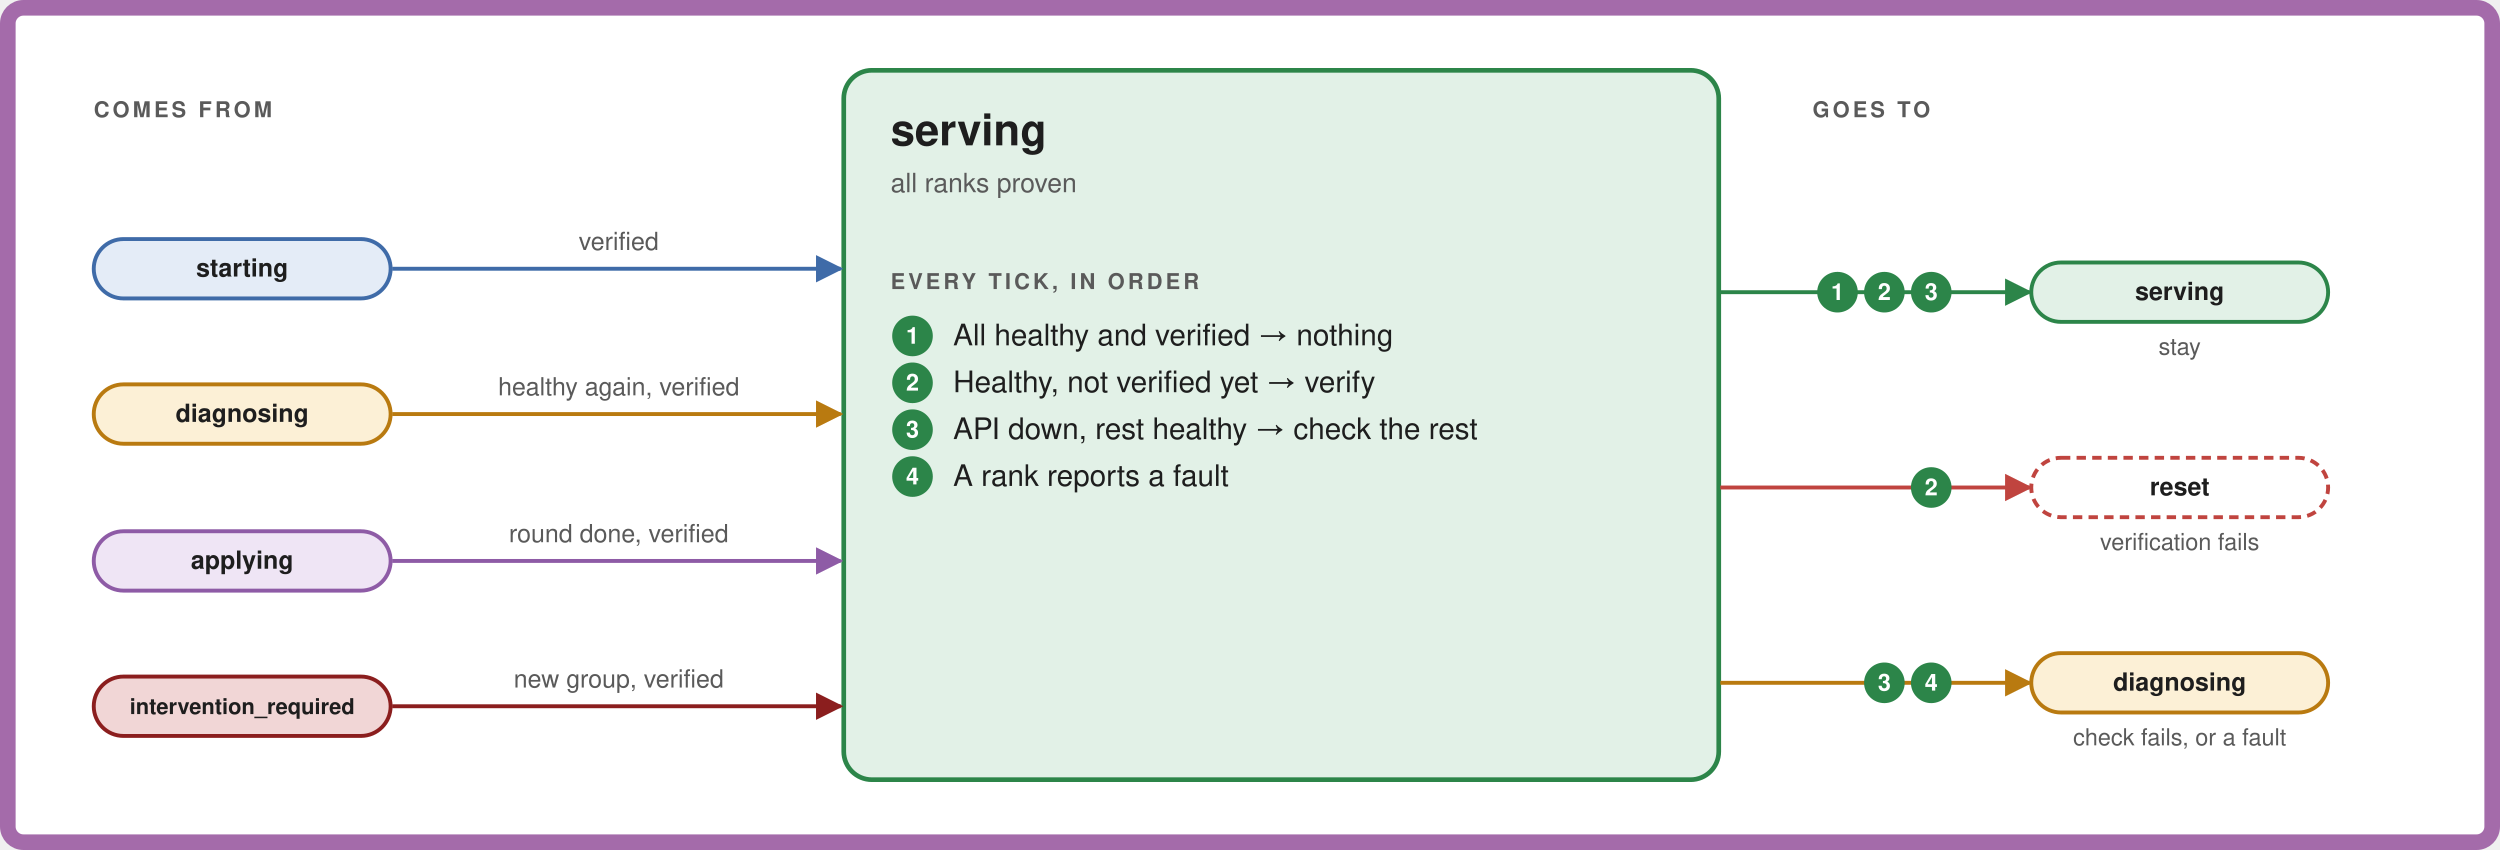
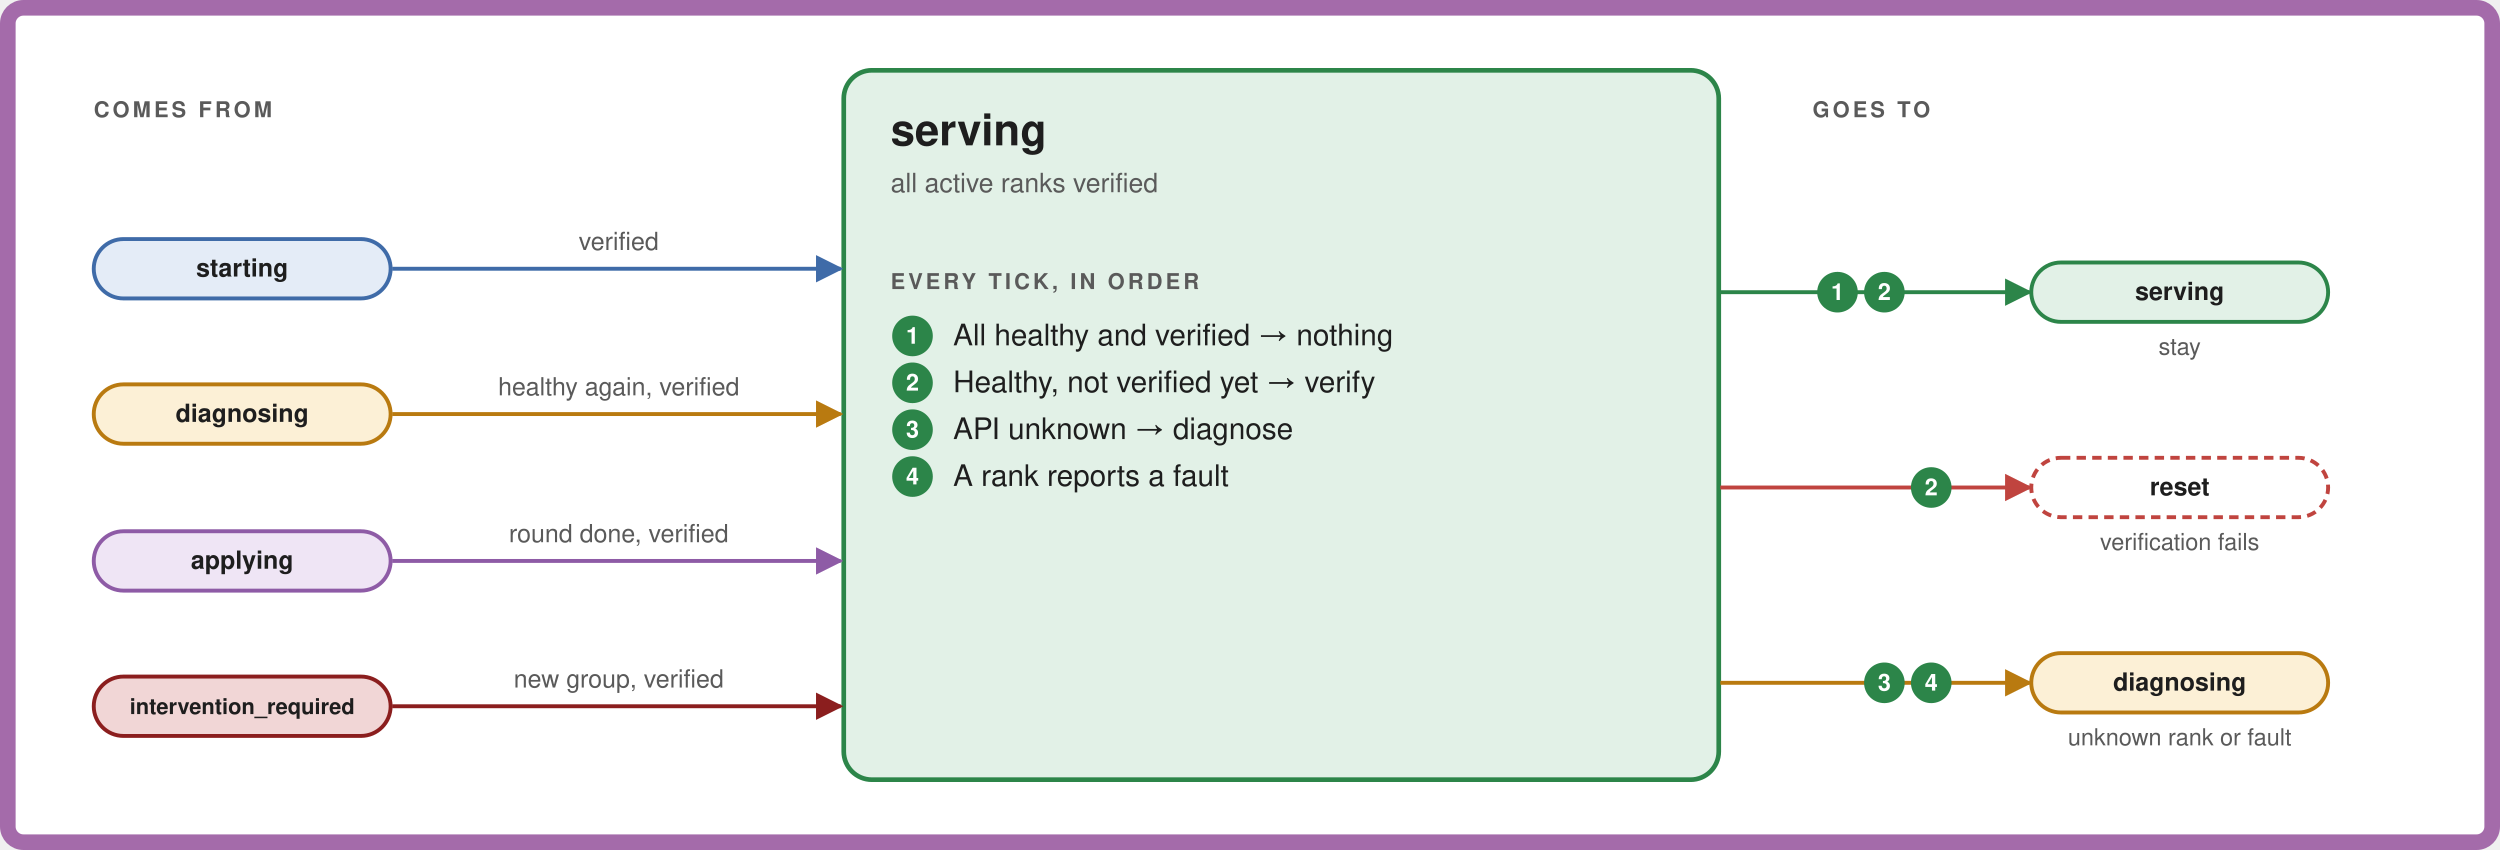
<svg xmlns="http://www.w3.org/2000/svg" viewBox="0 0 1600 544" role="img" aria-labelledby="title desc" font-family="-apple-system, 'Segoe UI', Helvetica, Arial, sans-serif">
  <defs>
    <marker id="arrow-dark" viewBox="0 0 10 10" refX="9" refY="5" markerWidth="7" markerHeight="7" orient="auto-start-reverse">
      <path d="M0,0 L10,5 L0,10 z" fill="#3A3A3A" />
    </marker>
    <marker id="arrow-green" viewBox="0 0 10 10" refX="9" refY="5" markerWidth="7" markerHeight="7" orient="auto-start-reverse">
      <path d="M0,0 L10,5 L0,10 z" fill="#2C8549" />
    </marker>
    <marker id="arrow-red" viewBox="0 0 10 10" refX="9" refY="5" markerWidth="7" markerHeight="7" orient="auto-start-reverse">
      <path d="M0,0 L10,5 L0,10 z" fill="#C0443F" />
    </marker>
    <marker id="arrow-blue" viewBox="0 0 10 10" refX="9" refY="5" markerWidth="7" markerHeight="7" orient="auto-start-reverse">
      <path d="M0,0 L10,5 L0,10 z" fill="#3F6BA8" />
    </marker>
    <marker id="arrow-purple" viewBox="0 0 10 10" refX="9" refY="5" markerWidth="7" markerHeight="7" orient="auto-start-reverse">
      <path d="M0,0 L10,5 L0,10 z" fill="#8E5BA6" />
    </marker>
    <marker id="arrow-amber" viewBox="0 0 10 10" refX="9" refY="5" markerWidth="7" markerHeight="7" orient="auto-start-reverse">
      <path d="M0,0 L10,5 L0,10 z" fill="#B97A10" />
    </marker>
    <marker id="arrow-maroon" viewBox="0 0 10 10" refX="9" refY="5" markerWidth="7" markerHeight="7" orient="auto-start-reverse">
      <path d="M0,0 L10,5 L0,10 z" fill="#8B1E1E" />
    </marker>
    <marker id="arrow-gray" viewBox="0 0 10 10" refX="9" refY="5" markerWidth="7" markerHeight="7" orient="auto-start-reverse">
      <path d="M0,0 L10,5 L0,10 z" fill="#7A7A7A" />
    </marker>
  </defs>
  <rect x="5" y="5" width="1590" height="534" rx="10" fill="#FFFFFF" stroke="#A46BAA" stroke-width="10" />
  <rect x="540" y="45" width="560" height="454" rx="18" fill="#E2F1E7" stroke="#2C8549" stroke-width="3" />
  <text x="570" y="93" font-size="28" font-weight="700" text-anchor="start" fill="#1E1E1E">serving</text>
-   <text x="570" y="123" font-size="17" font-weight="400" text-anchor="start" fill="#5A5A5A">all ranks proven</text>
+   <text x="570" y="123" font-size="17" font-weight="400" text-anchor="start" fill="#5A5A5A">all active ranks verified</text>
  <text x="570" y="185" font-size="14" font-weight="700" text-anchor="start" fill="#5A5A5A" letter-spacing="2">EVERY TICK, IN ORDER</text>
  <circle cx="584" cy="215" r="13" fill="#2C8549" />
  <text x="584" y="220" font-size="15" font-weight="700" text-anchor="middle" fill="#FFFFFF">1</text>
  <text x="610" y="221" font-size="19" font-weight="400" text-anchor="start" fill="#1E1E1E">All healthy and verified → nothing</text>
  <circle cx="584" cy="245" r="13" fill="#2C8549" />
  <text x="584" y="250" font-size="15" font-weight="700" text-anchor="middle" fill="#FFFFFF">2</text>
  <text x="610" y="251" font-size="19" font-weight="400" text-anchor="start" fill="#1E1E1E">Healthy, not verified yet → verify</text>
  <circle cx="584" cy="275" r="13" fill="#2C8549" />
  <text x="584" y="280" font-size="15" font-weight="700" text-anchor="middle" fill="#FFFFFF">3</text>
-   <text x="610" y="281" font-size="19" font-weight="400" text-anchor="start" fill="#1E1E1E">API down, rest healthy → check the rest</text>
+   <text x="610" y="281" font-size="19" font-weight="400" text-anchor="start" fill="#1E1E1E">API unknown → diagnose</text>
  <circle cx="584" cy="305" r="13" fill="#2C8549" />
  <text x="584" y="310" font-size="15" font-weight="700" text-anchor="middle" fill="#FFFFFF">4</text>
  <text x="610" y="311" font-size="19" font-weight="400" text-anchor="start" fill="#1E1E1E">A rank reports a fault</text>
  <text x="60" y="75" font-size="14" font-weight="700" text-anchor="start" fill="#5A5A5A" letter-spacing="2">COMES FROM</text>
  <rect x="60" y="153" width="190" height="38" rx="19" fill="#E4ECF7" stroke="#3F6BA8" stroke-width="2.5" />
  <text x="155" y="177" font-size="16" font-weight="700" text-anchor="middle" fill="#1E1E1E">starting</text>
  <path d="M251,172 L538,172" fill="none" stroke="#3F6BA8" stroke-width="2.5" marker-end="url(#arrow-blue)" />
  <text x="396" y="160" font-size="16" font-weight="400" text-anchor="middle" fill="#5A5A5A">verified</text>
  <rect x="60" y="246" width="190" height="38" rx="19" fill="#FCF0D6" stroke="#B97A10" stroke-width="2.5" />
  <text x="155" y="270" font-size="16" font-weight="700" text-anchor="middle" fill="#1E1E1E">diagnosing</text>
  <path d="M251,265 L538,265" fill="none" stroke="#B97A10" stroke-width="2.5" marker-end="url(#arrow-amber)" />
  <text x="396" y="253" font-size="16" font-weight="400" text-anchor="middle" fill="#5A5A5A">healthy again, verified</text>
  <rect x="60" y="340" width="190" height="38" rx="19" fill="#EFE5F5" stroke="#8E5BA6" stroke-width="2.5" />
  <text x="155" y="364" font-size="16" font-weight="700" text-anchor="middle" fill="#1E1E1E">applying</text>
  <path d="M251,359 L538,359" fill="none" stroke="#8E5BA6" stroke-width="2.5" marker-end="url(#arrow-purple)" />
  <text x="396" y="347" font-size="16" font-weight="400" text-anchor="middle" fill="#5A5A5A">round done, verified</text>
  <rect x="60" y="433" width="190" height="38" rx="19" fill="#F1D6D6" stroke="#8B1E1E" stroke-width="2.5" />
  <text x="155" y="457" font-size="14" font-weight="700" text-anchor="middle" fill="#1E1E1E">intervention_required</text>
  <path d="M251,452 L538,452" fill="none" stroke="#8B1E1E" stroke-width="2.5" marker-end="url(#arrow-maroon)" />
  <text x="396" y="440" font-size="16" font-weight="400" text-anchor="middle" fill="#5A5A5A">new group, verified</text>
  <text x="1160" y="75" font-size="14" font-weight="700" text-anchor="start" fill="#5A5A5A" letter-spacing="2">GOES TO</text>
  <path d="M1101,187 L1299,187" fill="none" stroke="#2C8549" stroke-width="2.5" marker-end="url(#arrow-green)" />
  <circle cx="1176" cy="187" r="13" fill="#2C8549" />
  <text x="1176" y="192" font-size="15" font-weight="700" text-anchor="middle" fill="#FFFFFF">1</text>
  <circle cx="1206" cy="187" r="13" fill="#2C8549" />
  <text x="1206" y="192" font-size="15" font-weight="700" text-anchor="middle" fill="#FFFFFF">2</text>
-   <circle cx="1236" cy="187" r="13" fill="#2C8549" />
-   <text x="1236" y="192" font-size="15" font-weight="700" text-anchor="middle" fill="#FFFFFF">3</text>
  <rect x="1300" y="168" width="190" height="38" rx="19" fill="#E2F1E7" stroke="#2C8549" stroke-width="2.5" />
  <text x="1395" y="192" font-size="16" font-weight="700" text-anchor="middle" fill="#1E1E1E">serving</text>
  <text x="1395" y="227" font-size="15" font-weight="400" text-anchor="middle" fill="#5A5A5A">stay</text>
  <path d="M1101,312 L1299,312" fill="none" stroke="#C0443F" stroke-width="2.5" marker-end="url(#arrow-red)" />
  <circle cx="1236" cy="312" r="13" fill="#2C8549" />
  <text x="1236" y="317" font-size="15" font-weight="700" text-anchor="middle" fill="#FFFFFF">2</text>
  <rect x="1300" y="293" width="190" height="38" rx="19" fill="#FFFFFF" stroke="#C0443F" stroke-width="2.5" stroke-dasharray="6 4" />
  <text x="1395" y="317" font-size="16" font-weight="700" text-anchor="middle" fill="#1E1E1E">reset</text>
  <text x="1395" y="352" font-size="15" font-weight="400" text-anchor="middle" fill="#5A5A5A">verification fails</text>
  <path d="M1101,437 L1299,437" fill="none" stroke="#B97A10" stroke-width="2.5" marker-end="url(#arrow-amber)" />
  <circle cx="1206" cy="437" r="13" fill="#2C8549" />
  <text x="1206" y="442" font-size="15" font-weight="700" text-anchor="middle" fill="#FFFFFF">3</text>
  <circle cx="1236" cy="437" r="13" fill="#2C8549" />
  <text x="1236" y="442" font-size="15" font-weight="700" text-anchor="middle" fill="#FFFFFF">4</text>
  <rect x="1300" y="418" width="190" height="38" rx="19" fill="#FCF0D6" stroke="#B97A10" stroke-width="2.5" />
  <text x="1395" y="442" font-size="16" font-weight="700" text-anchor="middle" fill="#1E1E1E">diagnosing</text>
-   <text x="1395" y="477" font-size="15" font-weight="400" text-anchor="middle" fill="#5A5A5A">check fails, or a fault</text>
+   <text x="1395" y="477" font-size="15" font-weight="400" text-anchor="middle" fill="#5A5A5A">unknown rank or fault</text>
</svg>
